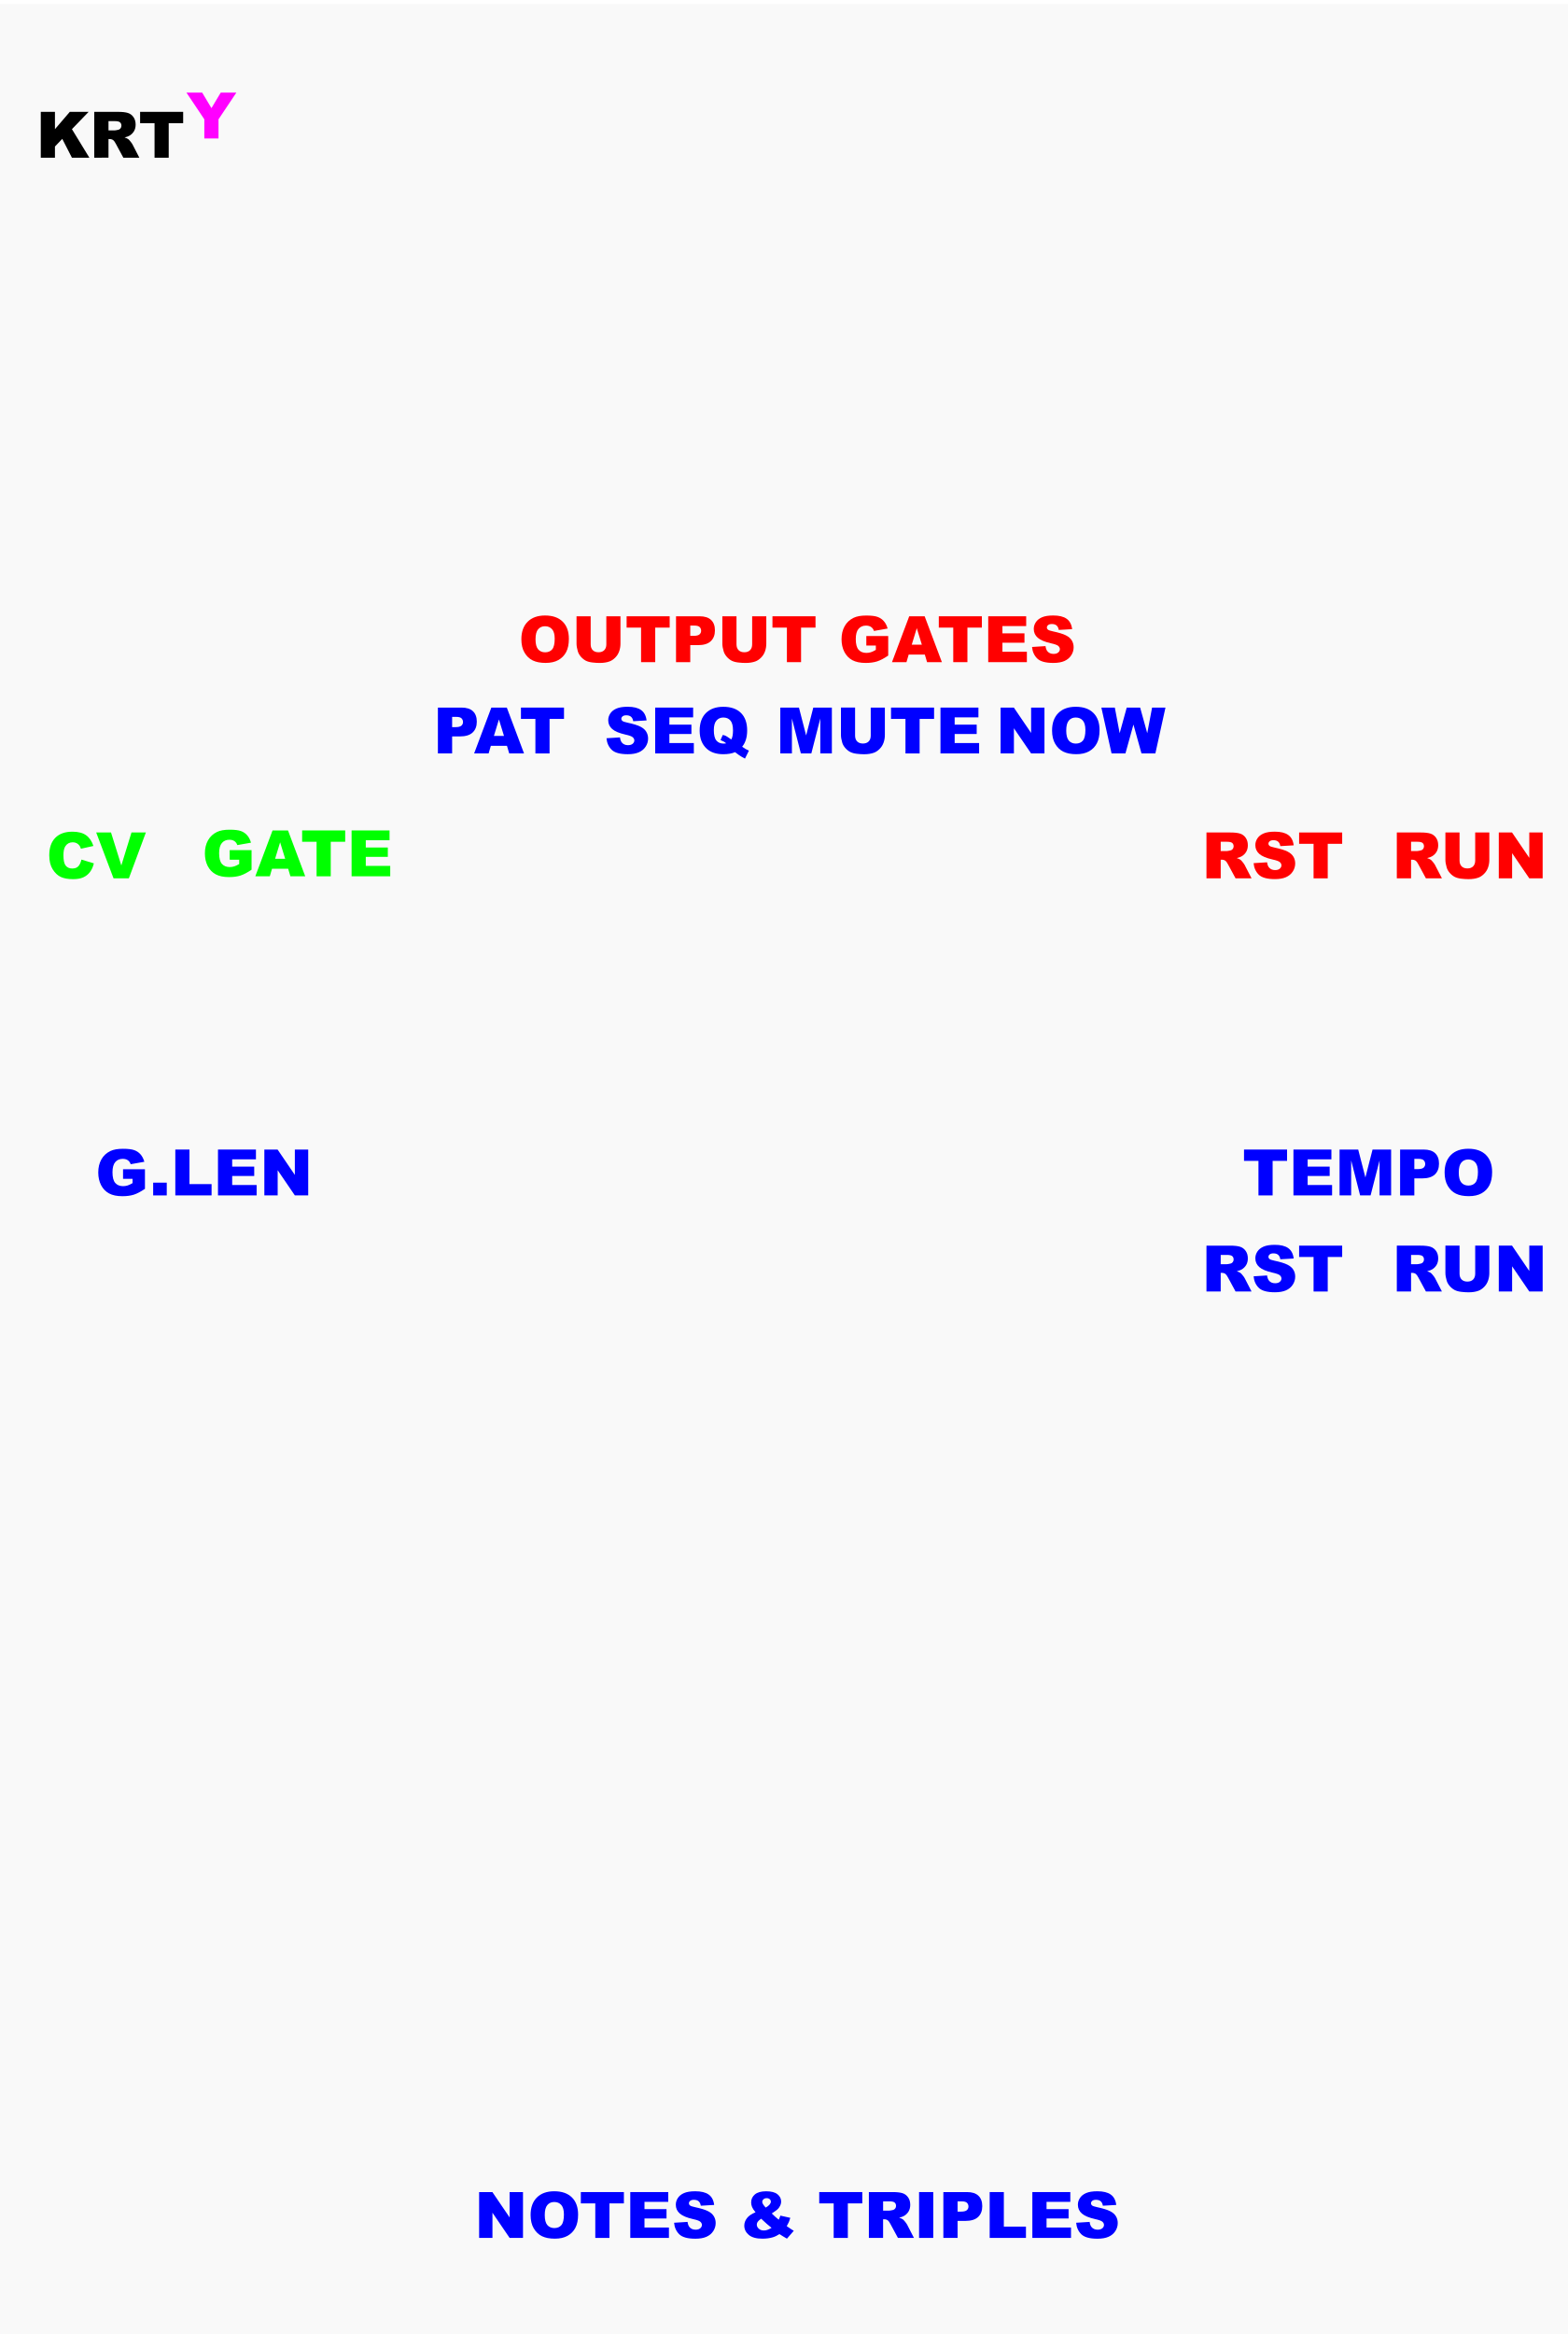
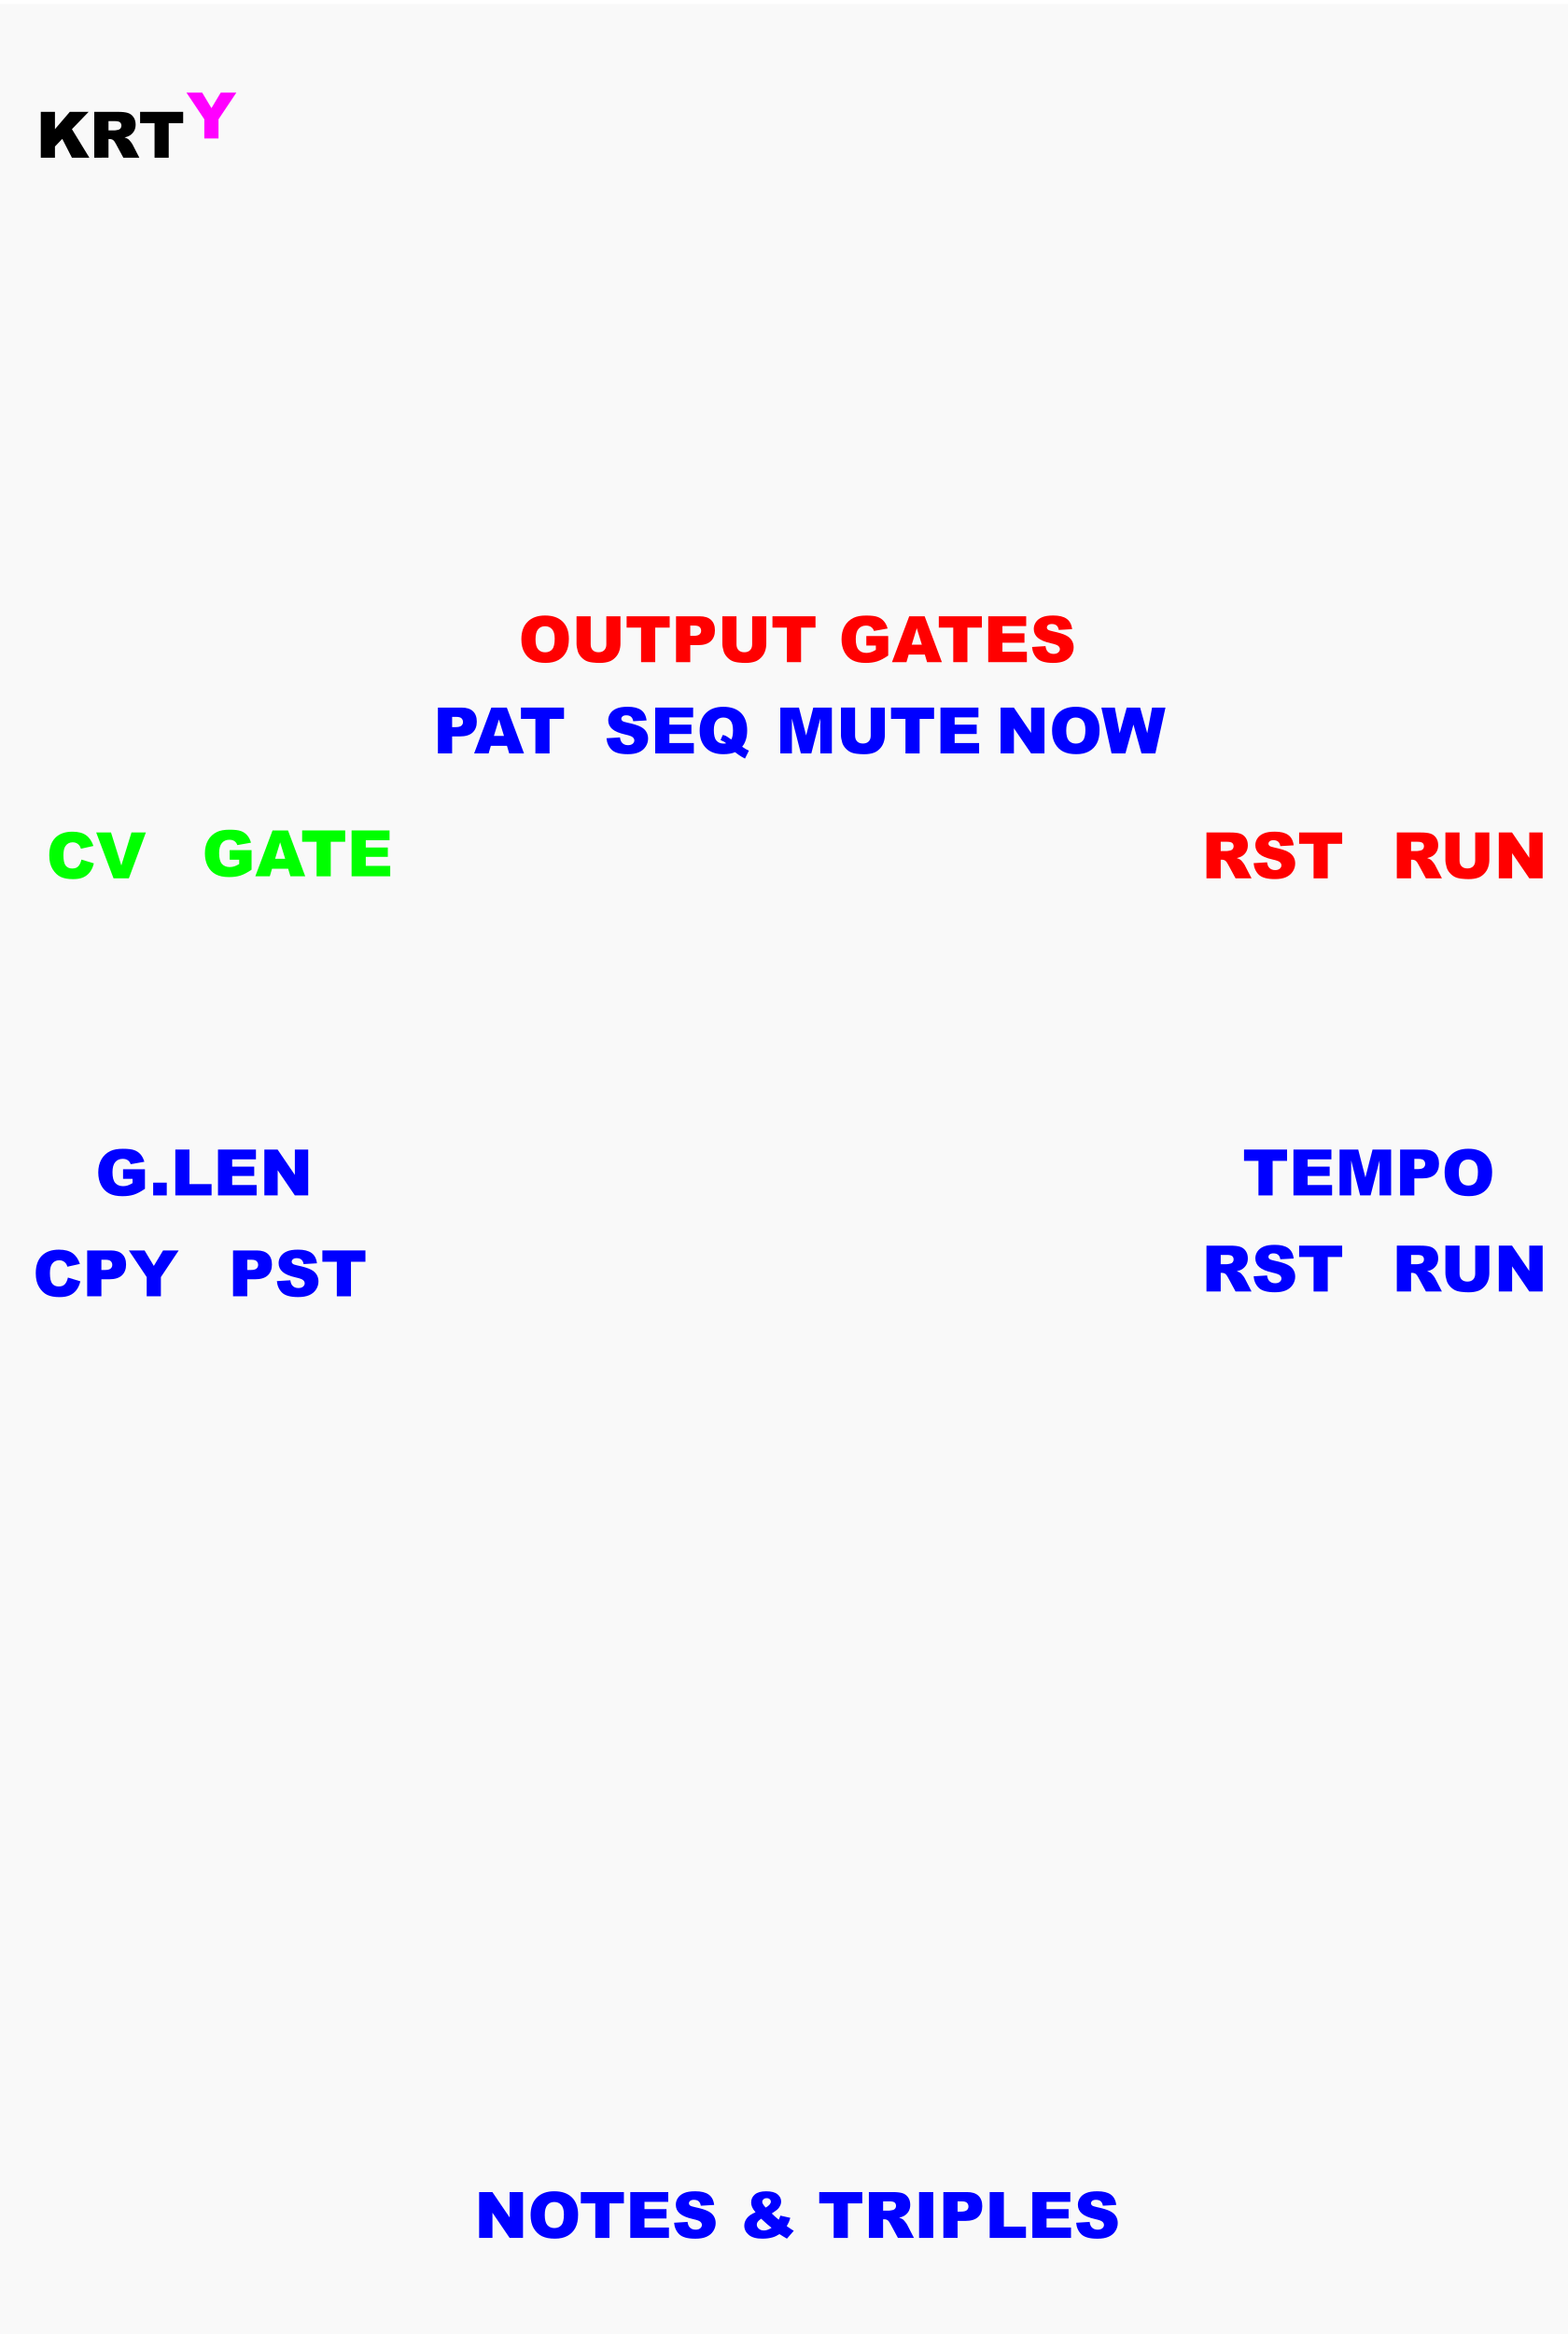
<svg xmlns="http://www.w3.org/2000/svg" width="86.36mm" height="128.542mm" viewBox="0 0 86.36 128.542" version="1.1" id="svg4541">
  <defs id="defs4535" />
  <g id="layer1" style="display:inline;opacity:1">
    <rect style="fill:#f9f9f9;stroke-width:0.515" id="rect111" width="87.048" height="129.646" x="-2.7815501e-08" y="0.219" />
  </g>
  <g id="layer4" transform="translate(0,28.00003)" style="display:inline">
    <text xml:space="preserve" style="font-style:normal;font-variant:normal;font-weight:normal;font-stretch:normal;font-size:4.586px;line-height:1.25;font-family:'Arial Black';-inkscape-font-specification:'Arial Black, Normal';font-variant-ligatures:normal;font-variant-caps:normal;font-variant-numeric:normal;text-align:center;letter-spacing:0px;word-spacing:0px;writing-mode:lr-tb;text-anchor:middle;fill:#000000;fill-opacity:1;stroke:none;stroke-width:0.265" x="11.906" y="-21.167" id="text115">
      <tspan id="tspan113" x="11.906" y="-17.055" style="stroke-width:0.265" />
    </text>
    <g aria-label="KRT" style="font-style:normal;font-variant:normal;font-weight:normal;font-stretch:normal;font-size:3.528px;line-height:1.25;font-family:'Arial Black';-inkscape-font-specification:'Arial Black, Normal';font-variant-ligatures:normal;font-variant-caps:normal;font-variant-numeric:normal;font-feature-settings:normal;text-align:center;letter-spacing:0px;word-spacing:0px;writing-mode:lr-tb;text-anchor:middle;fill:#000000;fill-opacity:1;stroke:none;stroke-width:0.265" id="text123" transform="translate(-12.17084,-117.4752)">
      <path d="m 14.418,95.635 h 0.78 v 0.954 l 0.818,-0.954 h 1.037 l -0.92,0.953 0.961,1.573 h -0.961 l -0.532,-1.039 -0.403,0.422 v 0.617 h -0.78 z" style="fill:#000000;stroke-width:0.265" id="path227" />
      <path d="m 17.364,98.16 v -2.525 h 1.301 q 0.362,0 0.553,0.062 0.191,0.062 0.308,0.231 0.117,0.167 0.117,0.408 0,0.21 -0.09,0.363 -0.09,0.152 -0.246,0.246 -0.1,0.06 -0.274,0.1 0.14,0.047 0.203,0.093 0.043,0.031 0.124,0.133 0.083,0.102 0.11,0.157 l 0.377,0.732 H 18.966 l -0.417,-0.772 q -0.079,-0.15 -0.141,-0.195 -0.084,-0.059 -0.191,-0.059 h -0.069 v 1.025 z m 0.784,-1.502 h 0.329 q 0.053,0 0.207,-0.034 0.078,-0.015 0.126,-0.079 0.05,-0.064 0.05,-0.146 0,-0.122 -0.078,-0.188 -0.078,-0.065 -0.291,-0.065 H 18.148 Z" style="fill:#000000;stroke-width:0.265" id="path229" />
      <path d="m 19.889,95.635 h 2.372 v 0.624 h -0.796 v 1.902 h -0.78 v -1.902 h -0.796 z" style="fill:#000000;stroke-width:0.265" id="path231" />
    </g>
    <g aria-label="Ω" style="font-style:normal;font-variant:normal;font-weight:normal;font-stretch:normal;font-size:3.528px;line-height:1.25;font-family:'Arial Black';-inkscape-font-specification:'Arial Black, Normal';font-variant-ligatures:normal;font-variant-caps:normal;font-variant-numeric:normal;font-feature-settings:normal;text-align:center;letter-spacing:0px;word-spacing:0px;writing-mode:lr-tb;text-anchor:middle;fill:#000000;fill-opacity:1;stroke:none;stroke-width:0.265" id="text107" transform="matrix(2.52226,0,0,2.48147,-16.86749,28.08487)" />
    <g aria-label="Y" style="font-style:normal;font-variant:normal;font-weight:normal;font-stretch:normal;font-size:3.528px;line-height:1.25;font-family:'Arial Black';-inkscape-font-specification:'Arial Black, Normal';font-variant-ligatures:normal;font-variant-caps:normal;font-variant-numeric:normal;font-feature-settings:normal;text-align:center;letter-spacing:0px;word-spacing:0px;writing-mode:lr-tb;text-anchor:middle;fill:#000000;fill-opacity:1;stroke:none;stroke-width:0.265" id="text70">
      <path d="m 10.273,-22.898 h 0.866 l 0.51,0.853 0.51,-0.853 h 0.861 l -0.982,1.468 v 1.058 h -0.782 v -1.058 z" style="stroke-width:0.265;fill:#ff00ff" id="path72" />
    </g>
    <g aria-label="OUTPUT GATES" style="font-style:normal;font-variant:normal;font-weight:normal;font-stretch:normal;font-size:3.528px;line-height:1.25;font-family:'Arial Black';-inkscape-font-specification:'Arial Black, Normal';font-variant-ligatures:normal;font-variant-caps:normal;font-variant-numeric:normal;font-feature-settings:normal;text-align:center;letter-spacing:0px;word-spacing:0px;writing-mode:lr-tb;text-anchor:middle;fill:#000000;fill-opacity:1;stroke:none;stroke-width:0.265" id="text77">
      <path d="m 28.722,7.206 q 0,-0.618 0.345,-0.963 0.345,-0.345 0.959,-0.345 0.63,0 0.972,0.339 0.341,0.338 0.341,0.947 0,0.443 -0.15,0.727 -0.148,0.282 -0.431,0.441 -0.281,0.157 -0.701,0.157 -0.427,0 -0.708,-0.136 Q 29.07,8.238 28.896,7.943 28.722,7.648 28.722,7.206 Z m 0.78,0.003 q 0,0.382 0.141,0.549 0.143,0.167 0.388,0.167 0.251,0 0.389,-0.164 0.138,-0.164 0.138,-0.587 0,-0.357 -0.145,-0.52 -0.143,-0.165 -0.389,-0.165 -0.236,0 -0.379,0.167 -0.143,0.167 -0.143,0.553 z" style="fill:#ff0000;stroke-width:0.265" id="path79" />
      <path d="m 33.402,5.941 h 0.779 v 1.506 q 0,0.224 -0.071,0.424 -0.069,0.198 -0.219,0.348 -0.148,0.148 -0.312,0.208 -0.227,0.084 -0.546,0.084 -0.184,0 -0.403,-0.026 Q 32.413,8.46 32.267,8.384 32.121,8.306 31.998,8.165 31.878,8.024 31.833,7.874 31.761,7.633 31.761,7.447 V 5.941 h 0.779 v 1.542 q 0,0.207 0.114,0.324 0.115,0.115 0.319,0.115 0.202,0 0.315,-0.114 0.115,-0.115 0.115,-0.326 z" style="fill:#ff0000;stroke-width:0.265" id="path81" />
      <path d="m 34.52,5.941 h 2.372 V 6.565 H 36.096 V 8.467 H 35.316 V 6.565 h -0.796 z" style="fill:#ff0000;stroke-width:0.265" id="path83" />
      <path d="m 37.242,5.941 h 1.297 q 0.424,0 0.634,0.202 0.212,0.202 0.212,0.574 0,0.382 -0.231,0.598 -0.229,0.215 -0.701,0.215 h -0.427 v 0.937 h -0.784 z m 0.784,1.077 h 0.191 q 0.226,0 0.317,-0.078 0.091,-0.079 0.091,-0.202 0,-0.119 -0.079,-0.202 -0.079,-0.083 -0.298,-0.083 h -0.222 z" style="fill:#ff0000;stroke-width:0.265" id="path85" />
      <path d="m 41.436,5.941 h 0.779 v 1.506 q 0,0.224 -0.071,0.424 -0.069,0.198 -0.219,0.348 -0.148,0.148 -0.312,0.208 -0.227,0.084 -0.546,0.084 -0.184,0 -0.403,-0.026 Q 40.447,8.46 40.301,8.384 40.154,8.306 40.032,8.165 39.912,8.024 39.867,7.874 39.794,7.633 39.794,7.447 V 5.941 h 0.779 v 1.542 q 0,0.207 0.114,0.324 0.115,0.115 0.319,0.115 0.202,0 0.315,-0.114 0.115,-0.115 0.115,-0.326 z" style="fill:#ff0000;stroke-width:0.265" id="path87" />
      <path d="m 42.554,5.941 h 2.372 V 6.565 H 44.13 V 8.467 H 43.35 V 6.565 h -0.796 z" style="fill:#ff0000;stroke-width:0.265" id="path89" />
      <path d="m 47.725,7.552 v -0.525 h 1.206 v 1.077 q -0.346,0.236 -0.613,0.322 -0.265,0.084 -0.63,0.084 -0.45,0 -0.734,-0.153 -0.282,-0.153 -0.439,-0.456 -0.155,-0.303 -0.155,-0.696 0,-0.413 0.171,-0.718 0.171,-0.307 0.5,-0.465 0.257,-0.122 0.691,-0.122 0.419,0 0.625,0.076 0.208,0.076 0.345,0.236 0.138,0.158 0.207,0.403 l -0.753,0.134 q -0.047,-0.143 -0.158,-0.219 -0.11,-0.076 -0.282,-0.076 -0.257,0 -0.41,0.179 -0.152,0.177 -0.152,0.563 0,0.41 0.153,0.586 0.155,0.176 0.431,0.176 0.131,0 0.25,-0.038 0.119,-0.038 0.272,-0.129 V 7.552 Z" style="fill:#ff0000;stroke-width:0.265" id="path91" />
      <path d="M 50.948,8.05 H 50.059 L 49.937,8.467 H 49.139 l 0.949,-2.525 h 0.851 l 0.949,2.525 H 51.072 Z M 50.784,7.504 50.505,6.596 50.228,7.504 Z" style="fill:#ff0000;stroke-width:0.265" id="path93" />
      <path d="m 51.718,5.941 h 2.372 V 6.565 H 53.294 V 8.467 H 52.514 V 6.565 h -0.796 z" style="fill:#ff0000;stroke-width:0.265" id="path95" />
      <path d="m 54.441,5.941 h 2.091 v 0.539 h -1.309 v 0.401 h 1.214 V 7.397 h -1.214 v 0.498 h 1.347 v 0.572 h -2.129 z" style="fill:#ff0000;stroke-width:0.265" id="path97" />
      <path d="m 56.855,7.631 0.742,-0.047 q 0.024,0.181 0.098,0.276 0.121,0.153 0.345,0.153 0.167,0 0.257,-0.078 0.091,-0.079 0.091,-0.183 0,-0.098 -0.086,-0.176 -0.086,-0.078 -0.4,-0.146 -0.513,-0.115 -0.732,-0.307 -0.22,-0.191 -0.22,-0.487 0,-0.195 0.112,-0.367 0.114,-0.174 0.339,-0.272 0.227,-0.1 0.622,-0.1 0.484,0 0.737,0.181 0.255,0.179 0.303,0.572 l -0.736,0.043 q -0.029,-0.171 -0.124,-0.248 -0.093,-0.078 -0.258,-0.078 -0.136,0 -0.205,0.059 -0.069,0.057 -0.069,0.14 0,0.06 0.057,0.109 0.055,0.05 0.262,0.093 0.512,0.11 0.732,0.224 0.222,0.112 0.322,0.279 0.102,0.167 0.102,0.374 0,0.243 -0.134,0.448 -0.134,0.205 -0.376,0.312 -0.241,0.105 -0.608,0.105 -0.644,0 -0.892,-0.248 -0.248,-0.248 -0.281,-0.63 z" style="fill:#ff0000;stroke-width:0.265" id="path99" />
    </g>
    <g aria-label="NOTES &amp; TRIPLES" style="font-style:normal;font-variant:normal;font-weight:normal;font-stretch:normal;font-size:3.528px;line-height:1.25;font-family:'Arial Black';-inkscape-font-specification:'Arial Black, Normal';font-variant-ligatures:normal;font-variant-caps:normal;font-variant-numeric:normal;font-feature-settings:normal;text-align:center;letter-spacing:0px;word-spacing:0px;writing-mode:lr-tb;text-anchor:middle;fill:#000000;fill-opacity:1;stroke:none;stroke-width:0.265" id="text122">
      <path d="m 26.395,92.725 h 0.729 l 0.951,1.397 v -1.397 h 0.736 v 2.525 h -0.736 l -0.946,-1.387 v 1.387 h -0.734 z" style="fill:#0000ff;stroke-width:0.265" id="path124" />
      <path d="m 29.23,93.989 q 0,-0.618 0.345,-0.963 0.345,-0.345 0.959,-0.345 0.63,0 0.972,0.339 0.341,0.338 0.341,0.947 0,0.443 -0.15,0.727 -0.148,0.282 -0.431,0.441 -0.281,0.157 -0.701,0.157 -0.427,0 -0.708,-0.136 -0.279,-0.136 -0.453,-0.431 -0.174,-0.295 -0.174,-0.737 z m 0.78,0.003 q 0,0.382 0.141,0.549 0.143,0.167 0.388,0.167 0.251,0 0.389,-0.164 0.138,-0.164 0.138,-0.587 0,-0.357 -0.145,-0.52 -0.143,-0.165 -0.389,-0.165 -0.236,0 -0.379,0.167 -0.143,0.167 -0.143,0.553 z" style="fill:#0000ff;stroke-width:0.265" id="path126" />
      <path d="m 31.998,92.725 h 2.372 v 0.624 h -0.796 v 1.902 h -0.78 v -1.902 h -0.796 z" style="fill:#0000ff;stroke-width:0.265" id="path128" />
      <path d="m 34.722,92.725 h 2.091 v 0.539 h -1.309 v 0.401 h 1.214 v 0.515 h -1.214 v 0.498 h 1.347 v 0.572 h -2.129 z" style="fill:#0000ff;stroke-width:0.265" id="path130" />
      <path d="m 37.135,94.415 0.742,-0.047 q 0.024,0.181 0.098,0.276 0.121,0.153 0.345,0.153 0.167,0 0.257,-0.078 0.091,-0.079 0.091,-0.183 0,-0.098 -0.086,-0.176 -0.086,-0.078 -0.4,-0.146 -0.513,-0.115 -0.732,-0.307 -0.22,-0.191 -0.22,-0.487 0,-0.195 0.112,-0.367 0.114,-0.174 0.339,-0.272 0.227,-0.1 0.622,-0.1 0.484,0 0.737,0.181 0.255,0.179 0.303,0.572 l -0.736,0.043 q -0.029,-0.171 -0.124,-0.248 -0.093,-0.078 -0.258,-0.078 -0.136,0 -0.205,0.059 -0.069,0.057 -0.069,0.14 0,0.06 0.057,0.109 0.055,0.05 0.262,0.093 0.512,0.11 0.732,0.224 0.222,0.112 0.322,0.279 0.102,0.167 0.102,0.374 0,0.243 -0.134,0.448 -0.134,0.205 -0.376,0.312 -0.241,0.105 -0.608,0.105 -0.644,0 -0.892,-0.248 -0.248,-0.248 -0.281,-0.63 z" style="fill:#0000ff;stroke-width:0.265" id="path132" />
      <path d="m 42.988,94.022 0.548,0.122 q -0.043,0.152 -0.083,0.243 -0.04,0.091 -0.112,0.215 l 0.264,0.181 q 0.048,0.031 0.124,0.074 l -0.377,0.434 q -0.103,-0.055 -0.215,-0.127 -0.11,-0.072 -0.198,-0.124 -0.183,0.121 -0.365,0.176 -0.253,0.076 -0.575,0.076 -0.505,0 -0.751,-0.21 -0.246,-0.21 -0.246,-0.51 0,-0.215 0.145,-0.407 0.145,-0.193 0.474,-0.326 -0.138,-0.167 -0.189,-0.289 -0.052,-0.124 -0.052,-0.251 0,-0.269 0.205,-0.443 0.205,-0.174 0.622,-0.174 0.425,0 0.625,0.165 0.2,0.165 0.2,0.396 0,0.129 -0.062,0.248 -0.06,0.119 -0.146,0.193 -0.086,0.074 -0.308,0.22 0.184,0.184 0.384,0.343 0.053,-0.107 0.091,-0.226 z m -0.806,-0.443 q 0.136,-0.074 0.21,-0.16 0.074,-0.088 0.074,-0.165 0,-0.081 -0.062,-0.136 -0.062,-0.057 -0.171,-0.057 -0.107,0 -0.174,0.062 -0.067,0.062 -0.067,0.146 0,0.107 0.189,0.31 z m -0.25,0.613 q -0.145,0.102 -0.193,0.174 -0.047,0.072 -0.047,0.153 0,0.126 0.109,0.224 0.109,0.098 0.282,0.098 0.188,0 0.422,-0.146 -0.224,-0.172 -0.574,-0.503 z" style="fill:#0000ff;stroke-width:0.265" id="path134" />
      <path d="m 45.131,92.725 h 2.372 v 0.624 h -0.796 v 1.902 h -0.78 v -1.902 h -0.796 z" style="fill:#0000ff;stroke-width:0.265" id="path136" />
      <path d="m 47.866,95.25 v -2.525 h 1.301 q 0.362,0 0.553,0.062 0.191,0.062 0.308,0.231 0.117,0.167 0.117,0.408 0,0.21 -0.09,0.363 -0.09,0.152 -0.246,0.246 -0.1,0.06 -0.274,0.1 0.14,0.047 0.203,0.093 0.043,0.031 0.124,0.133 0.083,0.102 0.11,0.157 l 0.377,0.732 h -0.882 l -0.417,-0.772 q -0.079,-0.15 -0.141,-0.195 -0.084,-0.059 -0.191,-0.059 h -0.069 v 1.025 z m 0.784,-1.502 h 0.329 q 0.053,0 0.207,-0.034 0.078,-0.015 0.126,-0.079 0.05,-0.064 0.05,-0.146 0,-0.122 -0.078,-0.188 -0.078,-0.065 -0.291,-0.065 h -0.343 z" style="fill:#0000ff;stroke-width:0.265" id="path138" />
      <path d="m 50.631,92.725 h 0.782 v 2.525 h -0.782 z" style="fill:#0000ff;stroke-width:0.265" id="path140" />
      <path d="m 51.969,92.725 h 1.297 q 0.424,0 0.634,0.202 0.212,0.202 0.212,0.574 0,0.382 -0.231,0.598 -0.229,0.215 -0.701,0.215 h -0.427 v 0.937 h -0.784 z m 0.784,1.077 h 0.191 q 0.226,0 0.317,-0.078 0.091,-0.079 0.091,-0.202 0,-0.119 -0.079,-0.202 -0.079,-0.083 -0.298,-0.083 h -0.222 z" style="fill:#0000ff;stroke-width:0.265" id="path142" />
      <path d="m 54.521,92.725 h 0.78 v 1.903 h 1.218 v 0.622 h -1.998 z" style="fill:#0000ff;stroke-width:0.265" id="path144" />
      <path d="m 56.872,92.725 h 2.091 v 0.539 h -1.309 v 0.401 h 1.214 v 0.515 h -1.214 v 0.498 h 1.347 v 0.572 H 56.872 Z" style="fill:#0000ff;stroke-width:0.265" id="path146" />
      <path d="m 59.285,94.415 0.742,-0.047 q 0.024,0.181 0.098,0.276 0.121,0.153 0.345,0.153 0.167,0 0.257,-0.078 0.091,-0.079 0.091,-0.183 0,-0.098 -0.086,-0.176 -0.086,-0.078 -0.4,-0.146 -0.513,-0.115 -0.732,-0.307 -0.22,-0.191 -0.22,-0.487 0,-0.195 0.112,-0.367 0.114,-0.174 0.339,-0.272 0.227,-0.1 0.622,-0.1 0.484,0 0.737,0.181 0.255,0.179 0.303,0.572 l -0.736,0.043 q -0.029,-0.171 -0.124,-0.248 -0.093,-0.078 -0.258,-0.078 -0.136,0 -0.205,0.059 -0.069,0.057 -0.069,0.14 0,0.06 0.057,0.109 0.055,0.05 0.262,0.093 0.512,0.11 0.732,0.224 0.222,0.112 0.322,0.279 0.102,0.167 0.102,0.374 0,0.243 -0.134,0.448 -0.134,0.205 -0.376,0.312 -0.241,0.105 -0.608,0.105 -0.644,0 -0.892,-0.248 -0.248,-0.248 -0.281,-0.63 z" style="fill:#0000ff;stroke-width:0.265" id="path148" />
    </g>
    <g aria-label="RST" style="font-style:normal;font-variant:normal;font-weight:normal;font-stretch:normal;font-size:3.528px;line-height:1.25;font-family:'Arial Black';-inkscape-font-specification:'Arial Black, Normal';font-variant-ligatures:normal;font-variant-caps:normal;font-variant-numeric:normal;font-feature-settings:normal;text-align:center;letter-spacing:0px;word-spacing:0px;writing-mode:lr-tb;text-anchor:middle;fill:#000000;fill-opacity:1;stroke:none;stroke-width:0.265" id="text67" transform="translate(2.645833,-21.69584)">
      <path d="m 63.818,64.823 v -2.525 h 1.301 q 0.362,0 0.553,0.062 0.191,0.062 0.308,0.231 0.117,0.167 0.117,0.408 0,0.21 -0.09,0.363 -0.09,0.152 -0.246,0.246 -0.1,0.06 -0.274,0.1 0.14,0.047 0.203,0.093 0.043,0.031 0.124,0.133 0.083,0.102 0.11,0.157 l 0.377,0.732 H 65.42 l -0.417,-0.772 q -0.079,-0.15 -0.141,-0.195 -0.084,-0.059 -0.191,-0.059 h -0.069 v 1.025 z m 0.784,-1.502 h 0.329 q 0.053,0 0.207,-0.034 0.078,-0.015 0.126,-0.079 0.05,-0.064 0.05,-0.146 0,-0.122 -0.078,-0.188 -0.078,-0.065 -0.291,-0.065 H 64.602 Z" style="fill:#0000ff;stroke-width:0.265" id="path80" />
      <path d="m 66.415,63.987 0.742,-0.047 q 0.024,0.181 0.098,0.276 0.121,0.153 0.345,0.153 0.167,0 0.257,-0.078 0.091,-0.079 0.091,-0.183 0,-0.098 -0.086,-0.176 -0.086,-0.078 -0.4,-0.146 -0.513,-0.115 -0.732,-0.307 -0.22,-0.191 -0.22,-0.487 0,-0.195 0.112,-0.367 0.114,-0.174 0.339,-0.272 0.227,-0.1 0.622,-0.1 0.484,0 0.737,0.181 0.255,0.179 0.303,0.572 l -0.736,0.043 q -0.029,-0.171 -0.124,-0.248 -0.093,-0.078 -0.258,-0.078 -0.136,0 -0.205,0.059 -0.069,0.057 -0.069,0.14 0,0.06 0.057,0.109 0.055,0.05 0.262,0.093 0.512,0.11 0.732,0.224 0.222,0.112 0.322,0.279 0.102,0.167 0.102,0.374 0,0.243 -0.134,0.448 -0.134,0.205 -0.376,0.312 -0.241,0.105 -0.608,0.105 -0.644,0 -0.892,-0.248 -0.248,-0.248 -0.281,-0.63 z" style="fill:#0000ff;stroke-width:0.265" id="path82" />
      <path d="m 68.922,62.298 h 2.372 v 0.624 H 70.498 v 1.902 h -0.78 v -1.902 h -0.796 z" style="fill:#0000ff;stroke-width:0.265" id="path84" />
    </g>
    <g aria-label="RUN" style="font-style:normal;font-variant:normal;font-weight:normal;font-stretch:normal;font-size:3.528px;line-height:1.25;font-family:'Arial Black';-inkscape-font-specification:'Arial Black, Normal';font-variant-ligatures:normal;font-variant-caps:normal;font-variant-numeric:normal;font-feature-settings:normal;text-align:center;letter-spacing:0px;word-spacing:0px;writing-mode:lr-tb;text-anchor:middle;fill:#000000;fill-opacity:1;stroke:none;stroke-width:0.265" id="text71" transform="translate(1.5875,-19.57917)">
      <path d="m 75.363,62.706 v -2.525 h 1.301 q 0.362,0 0.553,0.062 0.191,0.062 0.308,0.231 0.117,0.167 0.117,0.408 0,0.21 -0.09,0.363 -0.09,0.152 -0.246,0.246 -0.1,0.06 -0.274,0.1 0.14,0.047 0.203,0.093 0.043,0.031 0.124,0.133 0.083,0.102 0.11,0.157 L 77.847,62.706 H 76.965 L 76.548,61.934 Q 76.469,61.785 76.407,61.74 76.323,61.681 76.216,61.681 h -0.069 v 1.025 z m 0.784,-1.502 h 0.329 q 0.053,0 0.207,-0.034 0.078,-0.015 0.126,-0.079 0.05,-0.064 0.05,-0.146 0,-0.122 -0.078,-0.188 -0.078,-0.065 -0.291,-0.065 h -0.343 z" style="fill:#0000ff;stroke-width:0.265" id="path73" />
      <path d="m 79.68,60.181 h 0.779 v 1.506 q 0,0.224 -0.071,0.424 -0.069,0.198 -0.219,0.348 -0.148,0.148 -0.312,0.208 -0.227,0.084 -0.546,0.084 -0.184,0 -0.403,-0.026 -0.217,-0.026 -0.363,-0.102 -0.146,-0.078 -0.269,-0.219 -0.121,-0.141 -0.165,-0.291 -0.072,-0.241 -0.072,-0.427 v -1.506 h 0.779 v 1.542 q 0,0.207 0.114,0.324 0.115,0.115 0.319,0.115 0.202,0 0.315,-0.114 0.115,-0.115 0.115,-0.326 z" style="fill:#0000ff;stroke-width:0.265" id="path75" />
      <path d="m 80.98,60.181 h 0.729 l 0.951,1.397 v -1.397 h 0.736 V 62.706 H 82.66 L 81.714,61.32 V 62.706 h -0.734 z" style="fill:#0000ff;stroke-width:0.265" id="path77" />
    </g>
    <g aria-label="TEMPO" style="font-style:normal;font-variant:normal;font-weight:normal;font-stretch:normal;font-size:3.528px;line-height:1.25;font-family:'Arial Black';-inkscape-font-specification:'Arial Black, Normal';font-variant-ligatures:normal;font-variant-caps:normal;font-variant-numeric:normal;font-feature-settings:normal;text-align:center;letter-spacing:0px;word-spacing:0px;writing-mode:lr-tb;text-anchor:middle;fill:#000000;fill-opacity:1;stroke:none;stroke-width:0.265" id="text68">
      <path d="m 68.532,35.31 h 2.372 v 0.624 h -0.796 v 1.902 h -0.78 v -1.902 h -0.796 z" style="fill:#0000ff;stroke-width:0.265" id="path70" />
      <path d="m 71.255,35.31 h 2.091 v 0.539 h -1.309 v 0.401 h 1.214 v 0.515 h -1.214 v 0.498 h 1.347 v 0.572 H 71.255 Z" style="fill:#0000ff;stroke-width:0.265" id="path74" />
      <path d="m 73.796,35.31 h 1.027 l 0.396,1.537 0.394,-1.537 h 1.023 v 2.525 h -0.637 v -1.926 l -0.494,1.926 h -0.577 l -0.493,-1.926 v 1.926 h -0.639 z" style="fill:#0000ff;stroke-width:0.265" id="path76" />
      <path d="m 77.131,35.31 h 1.297 q 0.424,0 0.634,0.202 0.212,0.202 0.212,0.574 0,0.382 -0.231,0.598 -0.229,0.215 -0.701,0.215 h -0.427 v 0.937 H 77.131 Z m 0.784,1.077 h 0.191 q 0.226,0 0.317,-0.078 0.091,-0.079 0.091,-0.202 0,-0.119 -0.079,-0.202 -0.079,-0.083 -0.298,-0.083 h -0.222 z" style="fill:#0000ff;stroke-width:0.265" id="path78" />
      <path d="m 79.583,36.574 q 0,-0.618 0.345,-0.963 0.345,-0.345 0.959,-0.345 0.63,0 0.972,0.339 0.341,0.338 0.341,0.947 0,0.443 -0.15,0.727 -0.148,0.282 -0.431,0.441 -0.281,0.157 -0.701,0.157 -0.427,0 -0.708,-0.136 -0.279,-0.136 -0.453,-0.431 -0.174,-0.295 -0.174,-0.737 z m 0.78,0.003 q 0,0.382 0.141,0.549 0.143,0.167 0.388,0.167 0.251,0 0.389,-0.164 0.138,-0.164 0.138,-0.587 0,-0.357 -0.145,-0.52 -0.143,-0.165 -0.389,-0.165 -0.236,0 -0.379,0.167 -0.143,0.167 -0.143,0.553 z" style="fill:#0000ff;stroke-width:0.265" id="path86" />
    </g>
    <g aria-label="RST" style="font-style:normal;font-variant:normal;font-weight:normal;font-stretch:normal;font-size:3.528px;line-height:1.25;font-family:'Arial Black';-inkscape-font-specification:'Arial Black, Normal';font-variant-ligatures:normal;font-variant-caps:normal;font-variant-numeric:normal;font-feature-settings:normal;text-align:center;letter-spacing:0px;word-spacing:0px;writing-mode:lr-tb;text-anchor:middle;display:inline;fill:#ff0000;fill-opacity:1;stroke:none;stroke-width:0.265" id="text67-3" transform="translate(2.64583,-44.45002)">
      <path d="m 63.818,64.823 v -2.525 h 1.301 q 0.362,0 0.553,0.062 0.191,0.062 0.308,0.231 0.117,0.167 0.117,0.408 0,0.21 -0.09,0.363 -0.09,0.152 -0.246,0.246 -0.1,0.06 -0.274,0.1 0.14,0.047 0.203,0.093 0.043,0.031 0.124,0.133 0.083,0.102 0.11,0.157 l 0.377,0.732 H 65.42 l -0.417,-0.772 q -0.079,-0.15 -0.141,-0.195 -0.084,-0.059 -0.191,-0.059 h -0.069 v 1.025 z m 0.784,-1.502 h 0.329 q 0.053,0 0.207,-0.034 0.078,-0.015 0.126,-0.079 0.05,-0.064 0.05,-0.146 0,-0.122 -0.078,-0.188 -0.078,-0.065 -0.291,-0.065 H 64.602 Z" style="fill:#ff0000;stroke-width:0.265" id="path80-6" />
      <path d="m 66.415,63.987 0.742,-0.047 q 0.024,0.181 0.098,0.276 0.121,0.153 0.345,0.153 0.167,0 0.257,-0.078 0.091,-0.079 0.091,-0.183 0,-0.098 -0.086,-0.176 -0.086,-0.078 -0.4,-0.146 -0.513,-0.115 -0.732,-0.307 -0.22,-0.191 -0.22,-0.487 0,-0.195 0.112,-0.367 0.114,-0.174 0.339,-0.272 0.227,-0.1 0.622,-0.1 0.484,0 0.737,0.181 0.255,0.179 0.303,0.572 l -0.736,0.043 q -0.029,-0.171 -0.124,-0.248 -0.093,-0.078 -0.258,-0.078 -0.136,0 -0.205,0.059 -0.069,0.057 -0.069,0.14 0,0.06 0.057,0.109 0.055,0.05 0.262,0.093 0.512,0.11 0.732,0.224 0.222,0.112 0.322,0.279 0.102,0.167 0.102,0.374 0,0.243 -0.134,0.448 -0.134,0.205 -0.376,0.312 -0.241,0.105 -0.608,0.105 -0.644,0 -0.892,-0.248 -0.248,-0.248 -0.281,-0.63 z" style="fill:#ff0000;stroke-width:0.265" id="path82-7" />
      <path d="m 68.922,62.298 h 2.372 v 0.624 H 70.498 v 1.902 h -0.78 v -1.902 h -0.796 z" style="fill:#ff0000;stroke-width:0.265" id="path84-5" />
    </g>
    <g aria-label="RUN" style="font-style:normal;font-variant:normal;font-weight:normal;font-stretch:normal;font-size:3.528px;line-height:1.25;font-family:'Arial Black';-inkscape-font-specification:'Arial Black, Normal';font-variant-ligatures:normal;font-variant-caps:normal;font-variant-numeric:normal;font-feature-settings:normal;text-align:center;letter-spacing:0px;word-spacing:0px;writing-mode:lr-tb;text-anchor:middle;display:inline;fill:#ff0000;fill-opacity:1;stroke:none;stroke-width:0.265" id="text71-3" transform="translate(1.587498,-42.33336)">
      <path d="m 75.363,62.706 v -2.525 h 1.301 q 0.362,0 0.553,0.062 0.191,0.062 0.308,0.231 0.117,0.167 0.117,0.408 0,0.21 -0.09,0.363 -0.09,0.152 -0.246,0.246 -0.1,0.06 -0.274,0.1 0.14,0.047 0.203,0.093 0.043,0.031 0.124,0.133 0.083,0.102 0.11,0.157 L 77.847,62.706 H 76.965 L 76.548,61.934 Q 76.469,61.785 76.407,61.74 76.323,61.681 76.216,61.681 h -0.069 v 1.025 z m 0.784,-1.502 h 0.329 q 0.053,0 0.207,-0.034 0.078,-0.015 0.126,-0.079 0.05,-0.064 0.05,-0.146 0,-0.122 -0.078,-0.188 -0.078,-0.065 -0.291,-0.065 h -0.343 z" style="fill:#ff0000;stroke-width:0.265" id="path73-5" />
      <path d="m 79.68,60.181 h 0.779 v 1.506 q 0,0.224 -0.071,0.424 -0.069,0.198 -0.219,0.348 -0.148,0.148 -0.312,0.208 -0.227,0.084 -0.546,0.084 -0.184,0 -0.403,-0.026 -0.217,-0.026 -0.363,-0.102 -0.146,-0.078 -0.269,-0.219 -0.121,-0.141 -0.165,-0.291 -0.072,-0.241 -0.072,-0.427 v -1.506 h 0.779 v 1.542 q 0,0.207 0.114,0.324 0.115,0.115 0.319,0.115 0.202,0 0.315,-0.114 0.115,-0.115 0.115,-0.326 z" style="fill:#ff0000;stroke-width:0.265" id="path75-6" />
      <path d="m 80.98,60.181 h 0.729 l 0.951,1.397 v -1.397 h 0.736 V 62.706 H 82.66 L 81.714,61.32 V 62.706 h -0.734 z" style="fill:#ff0000;stroke-width:0.265" id="path77-2" />
    </g>
    <g aria-label="CV" style="font-style:normal;font-variant:normal;font-weight:normal;font-stretch:normal;font-size:3.528px;line-height:1.25;font-family:'Arial Black';-inkscape-font-specification:'Arial Black, Normal';font-variant-ligatures:normal;font-variant-caps:normal;font-variant-numeric:normal;font-feature-settings:normal;text-align:center;letter-spacing:0px;word-spacing:0px;writing-mode:lr-tb;text-anchor:middle;fill:#000000;fill-opacity:1;stroke:none;stroke-width:0.265" id="text145" transform="translate(-0.5291667)">
      <path d="m 5.016,19.341 0.684,0.207 q -0.069,0.288 -0.217,0.481 -0.148,0.193 -0.369,0.291 -0.219,0.098 -0.558,0.098 -0.412,0 -0.674,-0.119 -0.26,-0.121 -0.45,-0.422 -0.189,-0.301 -0.189,-0.772 0,-0.627 0.332,-0.963 0.334,-0.338 0.944,-0.338 0.477,0 0.749,0.193 0.274,0.193 0.407,0.593 l -0.689,0.153 q -0.036,-0.115 -0.076,-0.169 -0.065,-0.09 -0.16,-0.138 -0.095,-0.048 -0.212,-0.048 -0.265,0 -0.407,0.214 -0.107,0.158 -0.107,0.498 0,0.42 0.127,0.577 0.127,0.155 0.358,0.155 0.224,0 0.338,-0.126 0.115,-0.126 0.167,-0.365 z" style="fill:#00ff00;stroke-width:0.265" id="path159" />
      <path d="m 5.829,17.848 h 0.816 l 0.568,1.817 0.56,-1.817 h 0.792 l -0.937,2.525 H 6.784 Z" style="fill:#00ff00;stroke-width:0.265" id="path161" />
    </g>
    <g aria-label="GATE" style="font-style:normal;font-variant:normal;font-weight:normal;font-stretch:normal;font-size:3.528px;line-height:1.25;font-family:'Arial Black';-inkscape-font-specification:'Arial Black, Normal';font-variant-ligatures:normal;font-variant-caps:normal;font-variant-numeric:normal;font-feature-settings:normal;text-align:center;letter-spacing:0px;word-spacing:0px;writing-mode:lr-tb;text-anchor:middle;fill:#000000;fill-opacity:1;stroke:none;stroke-width:0.265" id="text166" transform="translate(-0.012389,0.1522748)">
      <path d="m 12.665,19.194 v -0.525 h 1.206 v 1.077 q -0.346,0.236 -0.613,0.322 -0.265,0.084 -0.63,0.084 -0.45,0 -0.734,-0.153 -0.282,-0.153 -0.439,-0.456 -0.155,-0.303 -0.155,-0.696 0,-0.413 0.171,-0.718 0.171,-0.307 0.5,-0.465 0.257,-0.122 0.691,-0.122 0.419,0 0.625,0.076 0.208,0.076 0.345,0.236 0.138,0.158 0.207,0.403 l -0.753,0.134 q -0.047,-0.143 -0.158,-0.219 -0.11,-0.076 -0.282,-0.076 -0.257,0 -0.41,0.179 -0.152,0.177 -0.152,0.563 0,0.41 0.153,0.586 0.155,0.176 0.431,0.176 0.131,0 0.25,-0.038 0.119,-0.038 0.272,-0.129 v -0.238 z" style="fill:#00ff00;stroke-width:0.265" id="path180" />
      <path d="m 15.887,19.691 h -0.889 l -0.122,0.417 h -0.798 l 0.949,-2.525 h 0.851 l 0.949,2.525 h -0.816 z m -0.164,-0.546 -0.279,-0.908 -0.277,0.908 z" style="fill:#00ff00;stroke-width:0.265" id="path182" />
      <path d="m 16.657,17.583 h 2.372 v 0.624 h -0.796 v 1.902 h -0.78 v -1.902 h -0.796 z" style="fill:#00ff00;stroke-width:0.265" id="path184" />
      <path d="m 19.381,17.583 h 2.091 v 0.539 h -1.309 v 0.401 h 1.214 v 0.515 h -1.214 v 0.498 h 1.347 v 0.572 h -2.129 z" style="fill:#00ff00;stroke-width:0.265" id="path186" />
    </g>
    <g aria-label="PAT" style="font-style:normal;font-variant:normal;font-weight:normal;font-stretch:normal;font-size:3.528px;line-height:1.25;font-family:'Arial Black';-inkscape-font-specification:'Arial Black, Normal';font-variant-ligatures:normal;font-variant-caps:normal;font-variant-numeric:normal;font-feature-settings:normal;text-align:center;letter-spacing:0px;word-spacing:0px;writing-mode:lr-tb;text-anchor:middle;fill:#000000;fill-opacity:1;stroke:none;stroke-width:0.265" id="text85" transform="translate(-1.058333,-3.704167)">
      <path d="m 25.182,14.673 h 1.297 q 0.424,0 0.634,0.202 0.212,0.202 0.212,0.574 0,0.382 -0.231,0.598 -0.229,0.215 -0.701,0.215 h -0.427 v 0.937 H 25.182 Z m 0.784,1.077 h 0.191 q 0.226,0 0.317,-0.078 0.091,-0.079 0.091,-0.202 0,-0.119 -0.079,-0.202 -0.079,-0.083 -0.298,-0.083 h -0.222 z" style="fill:#0000ff;stroke-width:0.265" id="path123" />
      <path d="m 28.987,16.781 h -0.889 l -0.122,0.417 h -0.798 l 0.949,-2.525 h 0.851 l 0.949,2.525 h -0.816 z m -0.164,-0.546 -0.279,-0.908 -0.277,0.908 z" style="fill:#0000ff;stroke-width:0.265" id="path125" />
      <path d="m 29.757,14.673 h 2.372 v 0.624 h -0.796 v 1.902 h -0.78 v -1.902 h -0.796 z" style="fill:#0000ff;stroke-width:0.265" id="path127" />
    </g>
    <g aria-label="SEQ" style="font-style:normal;font-variant:normal;font-weight:normal;font-stretch:normal;font-size:3.528px;line-height:1.25;font-family:'Arial Black';-inkscape-font-specification:'Arial Black, Normal';font-variant-ligatures:normal;font-variant-caps:normal;font-variant-numeric:normal;font-feature-settings:normal;text-align:center;letter-spacing:0px;word-spacing:0px;writing-mode:lr-tb;text-anchor:middle;fill:#000000;fill-opacity:1;stroke:none;stroke-width:0.265" id="text89" transform="translate(-1.058333,-3.704167)">
      <path d="m 34.47,16.362 0.742,-0.047 q 0.024,0.181 0.098,0.276 0.121,0.153 0.345,0.153 0.167,0 0.257,-0.078 0.091,-0.079 0.091,-0.183 0,-0.098 -0.086,-0.176 -0.086,-0.078 -0.4,-0.146 -0.513,-0.115 -0.732,-0.307 -0.22,-0.191 -0.22,-0.487 0,-0.195 0.112,-0.367 0.114,-0.174 0.339,-0.272 0.227,-0.1 0.622,-0.1 0.484,0 0.737,0.181 0.255,0.179 0.303,0.572 l -0.736,0.043 q -0.029,-0.171 -0.124,-0.248 -0.093,-0.078 -0.258,-0.078 -0.136,0 -0.205,0.059 -0.069,0.057 -0.069,0.14 0,0.06 0.057,0.109 0.055,0.05 0.262,0.093 0.512,0.11 0.732,0.224 0.222,0.112 0.322,0.279 0.102,0.167 0.102,0.374 0,0.243 -0.134,0.448 -0.134,0.205 -0.376,0.312 -0.241,0.105 -0.608,0.105 -0.644,0 -0.892,-0.248 -0.248,-0.248 -0.281,-0.63 z" style="fill:#0000ff;stroke-width:0.265" id="path116" />
      <path d="m 37.152,14.673 h 2.091 v 0.539 h -1.309 v 0.401 h 1.214 v 0.515 h -1.214 v 0.498 h 1.347 v 0.572 h -2.129 z" style="fill:#0000ff;stroke-width:0.265" id="path118" />
      <path d="m 41.944,16.829 q 0.146,0.102 0.191,0.127 0.067,0.038 0.181,0.088 l -0.217,0.438 q -0.164,-0.079 -0.324,-0.189 -0.16,-0.109 -0.224,-0.164 -0.258,0.112 -0.648,0.112 -0.575,0 -0.908,-0.3 -0.393,-0.355 -0.393,-0.997 0,-0.624 0.343,-0.968 0.345,-0.346 0.961,-0.346 0.629,0 0.97,0.338 0.343,0.338 0.343,0.966 0,0.56 -0.276,0.896 z M 41.346,16.43 q 0.093,-0.167 0.093,-0.5 0,-0.382 -0.143,-0.546 -0.141,-0.164 -0.391,-0.164 -0.233,0 -0.377,0.167 -0.145,0.167 -0.145,0.522 0,0.413 0.141,0.58 0.141,0.167 0.388,0.167 0.079,0 0.15,-0.015 -0.098,-0.095 -0.31,-0.179 l 0.122,-0.281 q 0.103,0.019 0.16,0.047 0.059,0.028 0.226,0.145 0.04,0.028 0.086,0.057 z" style="fill:#0000ff;stroke-width:0.265" id="path120" />
    </g>
    <g aria-label="MUTE" style="font-style:normal;font-variant:normal;font-weight:normal;font-stretch:normal;font-size:3.528px;line-height:1.25;font-family:'Arial Black';-inkscape-font-specification:'Arial Black, Normal';font-variant-ligatures:normal;font-variant-caps:normal;font-variant-numeric:normal;font-feature-settings:normal;text-align:center;letter-spacing:0px;word-spacing:0px;writing-mode:lr-tb;text-anchor:middle;fill:#000000;fill-opacity:1;stroke:none;stroke-width:0.265" id="text93" transform="translate(-0.5291667,-3.704167)">
      <path d="m 43.516,14.673 h 1.027 l 0.396,1.537 0.394,-1.537 h 1.023 v 2.525 h -0.637 v -1.926 l -0.494,1.926 h -0.577 l -0.493,-1.926 v 1.926 h -0.639 z" style="fill:#0000ff;stroke-width:0.265" id="path107" />
      <path d="m 48.497,14.673 h 0.779 v 1.506 q 0,0.224 -0.071,0.424 -0.069,0.198 -0.219,0.348 -0.148,0.148 -0.312,0.208 -0.227,0.084 -0.546,0.084 -0.184,0 -0.403,-0.026 -0.217,-0.026 -0.363,-0.102 -0.146,-0.078 -0.269,-0.219 -0.121,-0.141 -0.165,-0.291 -0.072,-0.241 -0.072,-0.427 v -1.506 h 0.779 v 1.542 q 0,0.207 0.114,0.324 0.115,0.115 0.319,0.115 0.202,0 0.315,-0.114 0.115,-0.115 0.115,-0.326 z" style="fill:#0000ff;stroke-width:0.265" id="path109" />
      <path d="m 49.615,14.673 h 2.372 v 0.624 h -0.796 v 1.902 h -0.78 v -1.902 h -0.796 z" style="fill:#0000ff;stroke-width:0.265" id="path111" />
      <path d="m 52.339,14.673 h 2.091 v 0.539 H 53.121 v 0.401 h 1.214 v 0.515 H 53.121 v 0.498 h 1.347 v 0.572 h -2.129 z" style="fill:#0000ff;stroke-width:0.265" id="path113" />
    </g>
    <g aria-label="NOW" style="font-style:normal;font-variant:normal;font-weight:normal;font-stretch:normal;font-size:3.528px;line-height:1.25;font-family:'Arial Black';-inkscape-font-specification:'Arial Black, Normal';font-variant-ligatures:normal;font-variant-caps:normal;font-variant-numeric:normal;font-feature-settings:normal;text-align:center;letter-spacing:0px;word-spacing:0px;writing-mode:lr-tb;text-anchor:middle;fill:#000000;fill-opacity:1;stroke:none;stroke-width:0.265" id="text97" transform="translate(-0.5291667,-3.704167)">
      <path d="m 55.652,14.673 h 0.729 l 0.951,1.397 v -1.397 h 0.736 v 2.525 H 57.331 l -0.946,-1.387 v 1.387 h -0.734 z" style="fill:#0000ff;stroke-width:0.265" id="path100" />
      <path d="m 58.487,15.937 q 0,-0.618 0.345,-0.963 0.345,-0.345 0.959,-0.345 0.63,0 0.972,0.339 0.341,0.338 0.341,0.947 0,0.443 -0.15,0.727 -0.148,0.282 -0.431,0.441 -0.281,0.157 -0.701,0.157 -0.427,0 -0.708,-0.136 -0.279,-0.136 -0.453,-0.431 -0.174,-0.295 -0.174,-0.737 z m 0.78,0.003 q 0,0.382 0.141,0.549 0.143,0.167 0.388,0.167 0.251,0 0.389,-0.164 0.138,-0.164 0.138,-0.587 0,-0.357 -0.145,-0.52 -0.143,-0.165 -0.389,-0.165 -0.236,0 -0.379,0.167 -0.143,0.167 -0.143,0.553 z" style="fill:#0000ff;stroke-width:0.265" id="path102" />
      <path d="m 61.203,14.673 h 0.741 l 0.267,1.411 0.389,-1.411 h 0.739 l 0.391,1.411 0.267,-1.411 h 0.737 l -0.556,2.525 h -0.765 l -0.443,-1.59 -0.441,1.59 h -0.765 z" style="fill:#0000ff;stroke-width:0.265" id="path104" />
    </g>
    <g aria-label="G.LEN" style="font-style:normal;font-variant:normal;font-weight:normal;font-stretch:normal;font-size:3.528px;line-height:1.25;font-family:'Arial Black';-inkscape-font-specification:'Arial Black, Normal';font-variant-ligatures:normal;font-variant-caps:normal;font-variant-numeric:normal;font-feature-settings:normal;text-align:center;letter-spacing:0px;word-spacing:0px;writing-mode:lr-tb;text-anchor:middle;fill:#000000;fill-opacity:1;stroke:none;stroke-width:0.265" id="text102" transform="translate(-0.5291667)">
      <path d="m 7.308,36.921 v -0.525 h 1.206 v 1.077 q -0.346,0.236 -0.613,0.322 -0.265,0.084 -0.63,0.084 -0.45,0 -0.734,-0.153 Q 6.254,37.572 6.097,37.269 5.942,36.965 5.942,36.573 q 0,-0.413 0.171,-0.718 0.171,-0.307 0.5,-0.465 0.257,-0.122 0.691,-0.122 0.419,0 0.625,0.076 0.208,0.076 0.345,0.236 0.138,0.158 0.207,0.403 l -0.753,0.134 q -0.047,-0.143 -0.158,-0.219 -0.11,-0.076 -0.282,-0.076 -0.257,0 -0.41,0.179 -0.152,0.177 -0.152,0.563 0,0.41 0.153,0.586 0.155,0.176 0.431,0.176 0.131,0 0.25,-0.038 0.119,-0.038 0.272,-0.129 v -0.238 z" style="fill:#0000ff;stroke-width:0.265" id="path105" />
      <path d="m 8.967,37.133 h 0.749 v 0.703 H 8.967 Z" style="fill:#0000ff;stroke-width:0.265" id="path108" />
      <path d="m 10.187,35.31 h 0.78 v 1.903 h 1.218 v 0.622 h -1.998 z" style="fill:#0000ff;stroke-width:0.265" id="path110" />
      <path d="m 12.538,35.31 h 2.091 v 0.539 H 13.32 v 0.401 h 1.214 v 0.515 H 13.32 v 0.498 h 1.347 v 0.572 h -2.129 z" style="fill:#0000ff;stroke-width:0.265" id="path112" />
      <path d="m 15.092,35.31 h 0.729 l 0.951,1.397 v -1.397 h 0.736 v 2.525 h -0.736 l -0.946,-1.387 v 1.387 h -0.734 z" style="fill:#0000ff;stroke-width:0.265" id="path114" />
    </g>
+     <g aria-label="CPY" style="font-style:normal;font-variant:normal;font-weight:normal;font-stretch:normal;font-size:3.528px;line-height:1.25;font-family:'Arial Black';-inkscape-font-specification:'Arial Black, Normal';font-variant-ligatures:normal;font-variant-caps:normal;font-variant-numeric:normal;font-feature-settings:normal;text-align:center;letter-spacing:0px;word-spacing:0px;writing-mode:lr-tb;text-anchor:middle;fill:#000000;fill-opacity:1;stroke:none;stroke-width:0.265" id="text144">
+       <path d="m 3.743,42.36 0.684,0.207 q -0.069,0.288 -0.217,0.481 -0.148,0.193 -0.369,0.291 -0.219,0.098 -0.558,0.098 -0.412,0 -0.674,-0.119 Q 2.349,43.197 2.16,42.896 1.97,42.594 1.97,42.124 q 0,-0.627 0.332,-0.963 0.334,-0.338 0.944,-0.338 0.477,0 0.749,0.193 0.274,0.193 0.407,0.593 l -0.689,0.153 q -0.036,-0.115 -0.076,-0.169 -0.065,-0.09 -0.16,-0.138 -0.095,-0.048 -0.212,-0.048 -0.265,0 -0.407,0.214 -0.107,0.158 -0.107,0.498 0,0.42 0.127,0.577 0.127,0.155 0.358,0.155 0.224,0 0.338,-0.126 0.115,-0.126 0.167,-0.365 z" style="fill:#0000ff;stroke-width:0.265" id="path181" />
+       <path d="m 4.802,40.866 h 1.297 q 0.424,0 0.634,0.202 0.212,0.202 0.212,0.574 0,0.382 -0.231,0.598 -0.229,0.215 -0.701,0.215 H 5.586 v 0.937 H 4.802 Z m 0.784,1.077 h 0.191 q 0.226,0 0.317,-0.078 0.091,-0.079 0.091,-0.202 0,-0.119 -0.079,-0.202 -0.079,-0.083 -0.298,-0.083 H 5.586 Z" style="fill:#0000ff;stroke-width:0.265" id="path183" />
+       <path d="m 7.098,40.866 h 0.866 l 0.51,0.853 0.51,-0.853 h 0.861 l -0.982,1.468 v 1.058 H 8.082 v -1.058 z" style="fill:#0000ff;stroke-width:0.265" id="path185" />
+     </g>
+     <g aria-label="PST" style="font-style:normal;font-variant:normal;font-weight:normal;font-stretch:normal;font-size:3.528px;line-height:1.25;font-family:'Arial Black';-inkscape-font-specification:'Arial Black, Normal';font-variant-ligatures:normal;font-variant-caps:normal;font-variant-numeric:normal;font-feature-settings:normal;text-align:center;letter-spacing:0px;word-spacing:0px;writing-mode:lr-tb;text-anchor:middle;fill:#000000;fill-opacity:1;stroke:none;stroke-width:0.265" id="text148">
+       <path d="m 12.838,40.866 h 1.297 q 0.424,0 0.634,0.202 0.212,0.202 0.212,0.574 0,0.382 -0.231,0.598 -0.229,0.215 -0.701,0.215 h -0.427 v 0.937 h -0.784 z m 0.784,1.077 h 0.191 q 0.226,0 0.317,-0.078 0.091,-0.079 0.091,-0.202 0,-0.119 -0.079,-0.202 -0.079,-0.083 -0.298,-0.083 h -0.222 z" style="fill:#0000ff;stroke-width:0.265" id="path174" />
+       <path d="m 15.253,42.556 0.742,-0.047 q 0.024,0.181 0.098,0.276 0.121,0.153 0.345,0.153 0.167,0 0.257,-0.078 0.091,-0.079 0.091,-0.183 0,-0.098 -0.086,-0.176 -0.086,-0.078 -0.4,-0.146 -0.513,-0.115 -0.732,-0.307 -0.22,-0.191 -0.22,-0.487 0,-0.195 0.112,-0.367 0.114,-0.174 0.339,-0.272 0.227,-0.1 0.622,-0.1 0.484,0 0.737,0.181 0.255,0.179 0.303,0.572 l -0.736,0.043 q -0.029,-0.171 -0.124,-0.248 -0.093,-0.078 -0.258,-0.078 -0.136,0 -0.205,0.059 -0.069,0.057 -0.069,0.14 0,0.06 0.057,0.109 0.055,0.05 0.262,0.093 0.512,0.11 0.732,0.224 0.222,0.112 0.322,0.279 0.102,0.167 0.102,0.374 0,0.243 -0.134,0.448 -0.134,0.205 -0.376,0.312 -0.241,0.105 -0.608,0.105 -0.644,0 -0.892,-0.248 -0.248,-0.248 -0.281,-0.63 z" style="fill:#0000ff;stroke-width:0.265" id="path176" />
+       <path d="m 17.759,40.866 h 2.372 v 0.624 h -0.796 v 1.902 H 18.555 v -1.902 h -0.796 z" style="fill:#0000ff;stroke-width:0.265" id="path178" />
+     </g>
  </g>
</svg>
